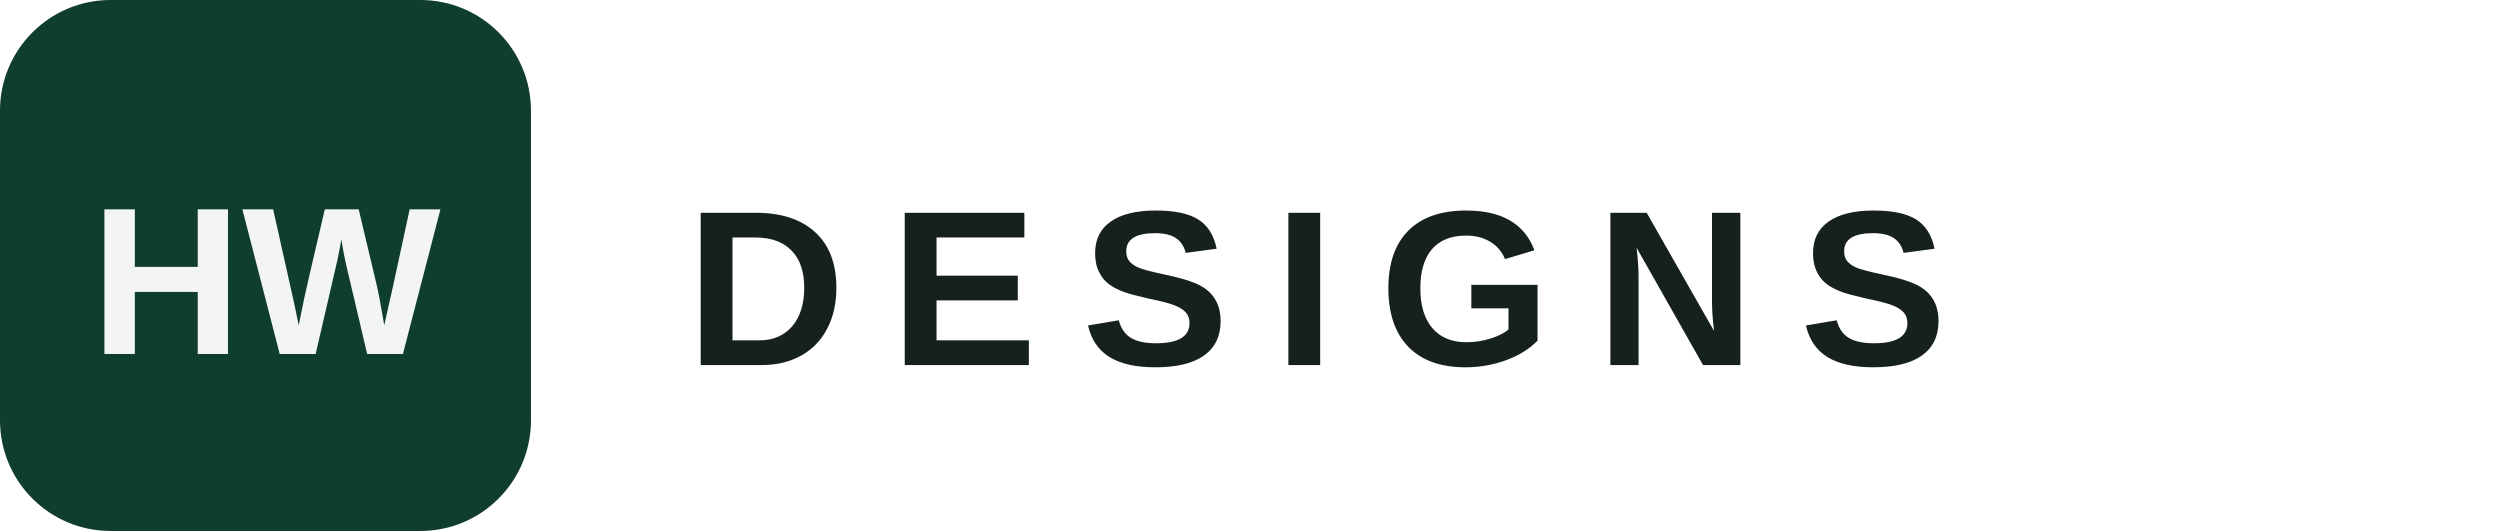
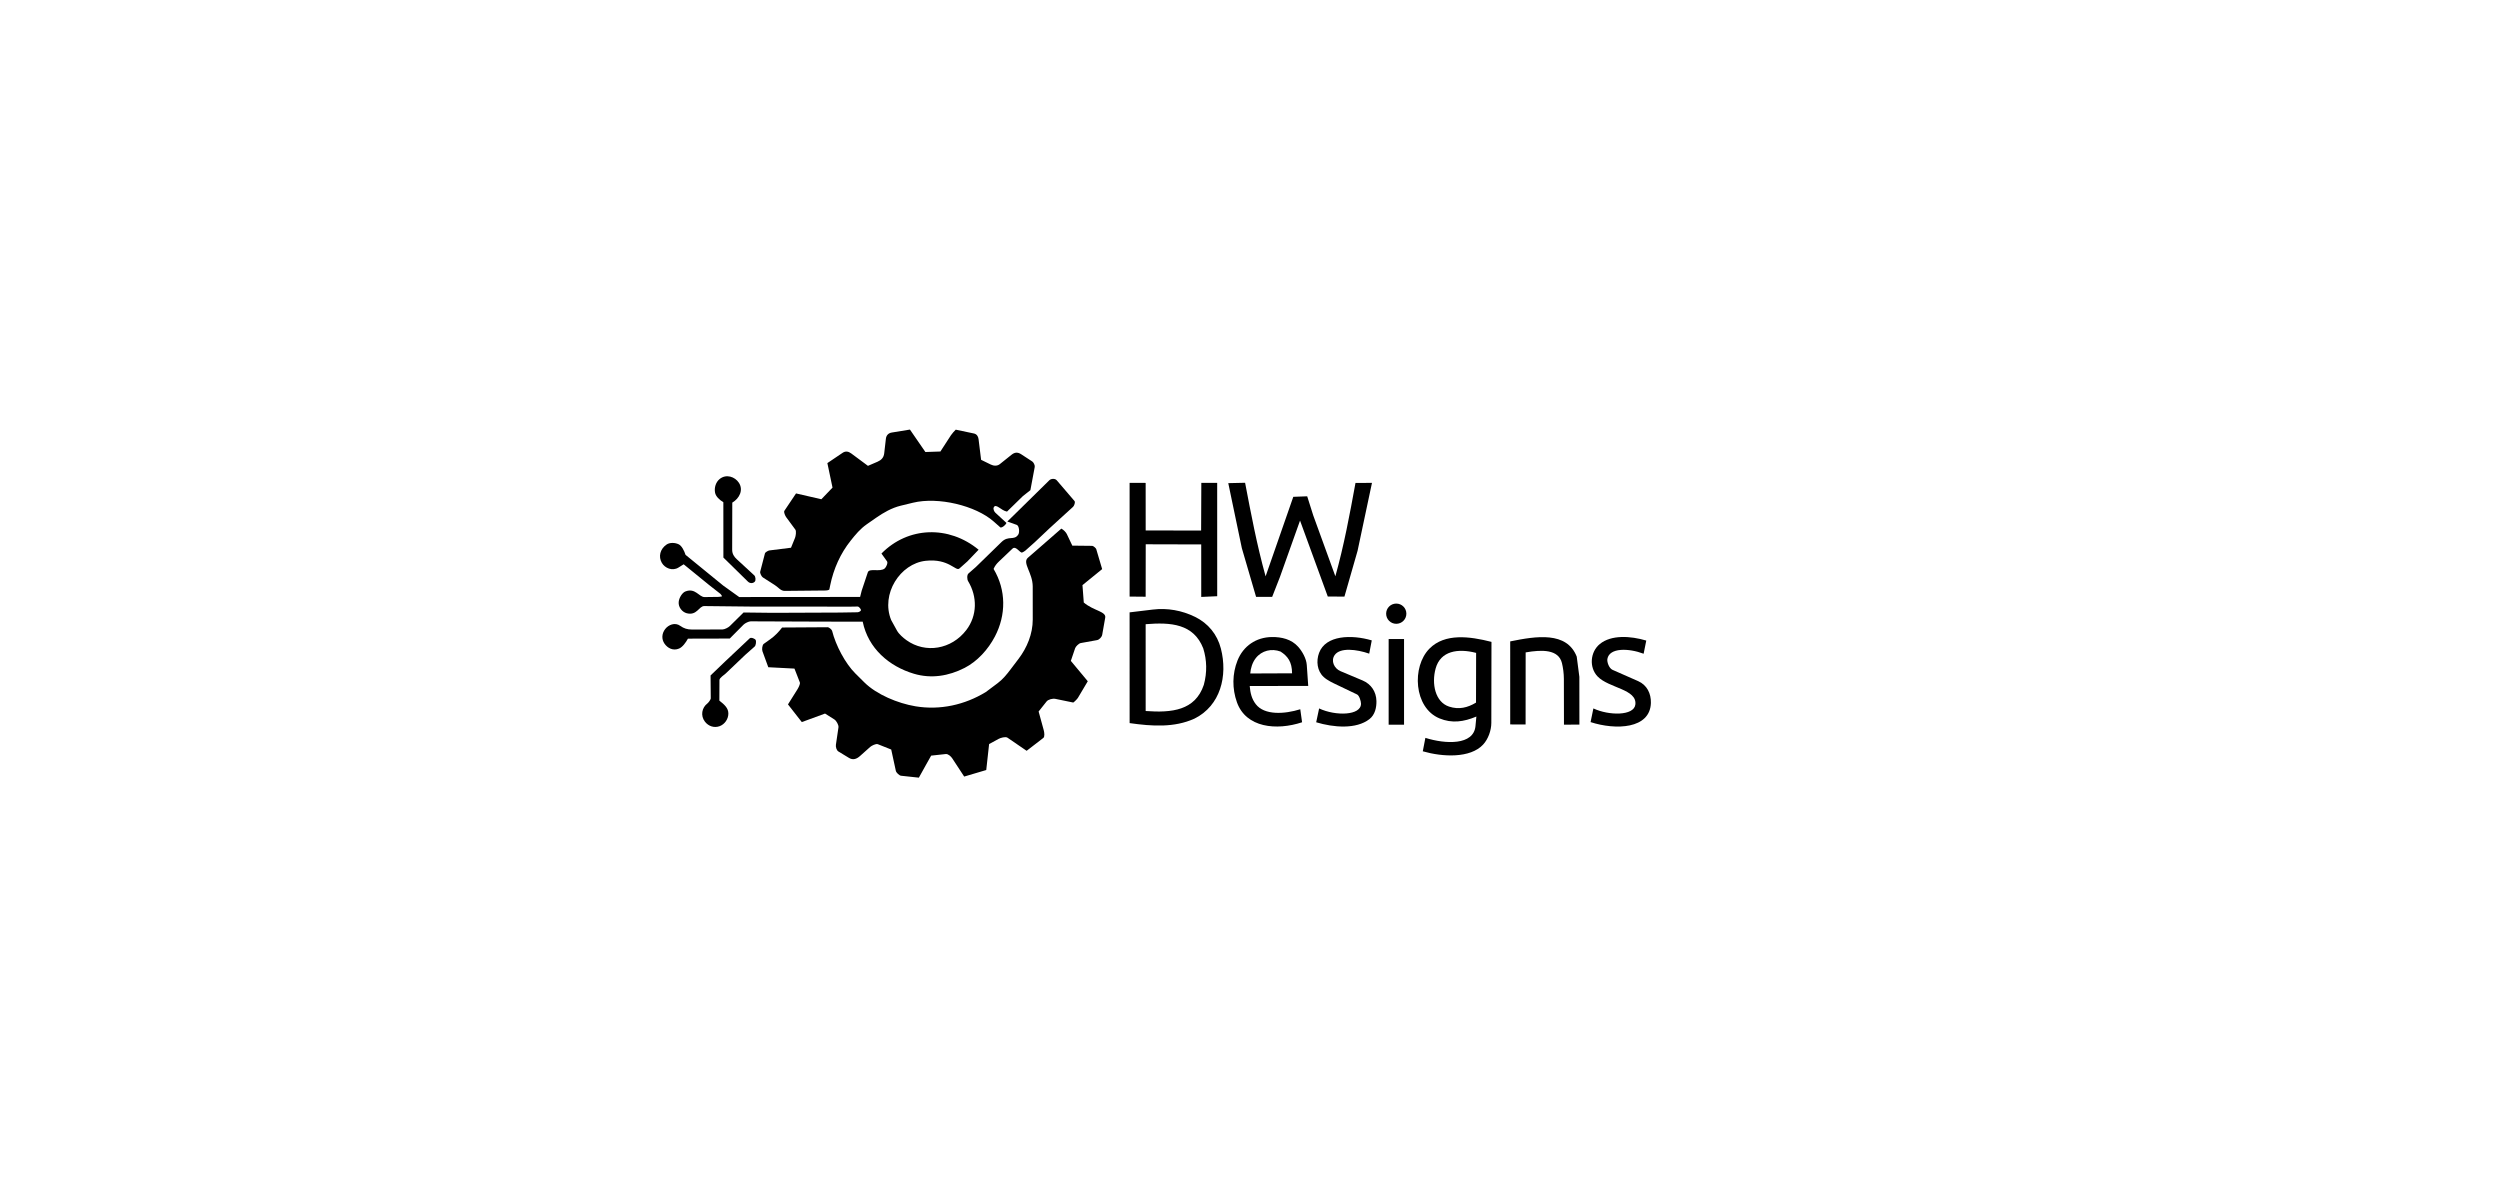
- <svg xmlns="http://www.w3.org/2000/svg" viewBox="0 0 226 48" role="img" aria-label="HW Designs">
-   <rect width="48" height="48" rx="10" fill="#0F3D2E" />
-   <text x="24" y="32" text-anchor="middle" font-family="Arial, Helvetica, sans-serif" font-weight="700" font-size="19" fill="#F2F5F1">HW</text>
-   <text x="62" y="33" font-family="Arial, Helvetica, sans-serif" font-weight="700" font-size="20" letter-spacing="4" fill="#16211B">DESIGNS</text>
+ <svg xmlns="http://www.w3.org/2000/svg" id="HW_Designs_1_xA0_Image" version="1.1" viewBox="0 0 13500 6480">
+   <g>
+     <path d="M7408.7,2607.5l-77.78,366.72-70.98,247.46-89.95-.47-149.81-410.12-108.37,304.29-42.09,107.69-86.92-.09-76.87-263.02-73.27-350.98,90.84-2.02c32.53,169.5,62.72,331.85,110.75,505.27l149.53-429.4,75.1-2.8,32.44,102.62,119.62,329.22c46.65-167.13,77.14-331.31,108.7-503.92l89.05-.44Z" />
+     <polygon points="6572.91 3219.57 6486.7 3223.46 6486.58 2939.92 6186.93 2939.12 6186.55 3222.32 6099.85 3221.48 6099.87 2607.32 6186.54 2607.67 6186.7 2864.61 6486.08 2864.78 6487.15 2607.43 6572.8 2607.34 6572.91 3219.57" />
+   </g>
+   <circle cx="7539.78" cy="3313.93" r="54.61" />
+   <g>
+     <path d="M6592.78,3502.27c37.72,147.07-1.71,308.3-142.93,378.41-108.43,49.22-228.63,41.37-349.9,24.08l-.14-597.99,125.37-15.14c79.25-9.57,157.16,4.7,228.41,39.6,70.19,34.38,119.5,94.27,139.19,171.03ZM6500.58,3698.24c18.4-67.67,16.65-133.53-3.03-196.9-52.04-133.19-175.15-141.81-311.03-130.71l.08,468.84c141.48,10.45,267.42-2.78,313.98-141.23Z" />
+     <path d="M7697.05,3984.47c108.74,34.28,260.74,40.99,270.57-63.84l4.81-51.25c-68.24,28.6-131.75,37.96-199.61,9.78-138.57-57.56-150.26-279.34-53.49-376.86,83.17-83.82,216.86-66.34,334.63-36.17l-.79,437.4c-.07,41.2-17.19,87.88-44.3,117.1-69.64,75.08-219.02,67.26-325.81,36.39l13.99-72.54ZM7825.18,3815.7c52.96,17.32,99.74,5.86,145.28-21.54l.58-268.56c-97.52-25.38-192.32-11.11-218.57,83.98-22.89,82.92-2.43,181.55,72.7,206.12Z" />
+     <path d="M6780.69,3801.91c47.03,62,156.83,54.37,240.76,28.07l9.79,70.3c-138.38,45.88-302.76,29.46-351.78-107.85-26.29-73.63-25.47-153.71,2.93-225.34,31.2-78.68,100.61-125.96,185.41-127.09,52.47-.7,105.39,11.46,141.79,52.05,22.98,25.63,44.62,64.29,47.01,98.95l7.81,112.94-315.92.55c3.12,38.19,10.99,69.46,32.19,97.41ZM6977.16,3635.83c-.22-61.28-23.03-92.23-62.39-117.51-47.43-17.88-101.48-5.95-133.9,36.03-18.03,23.34-27.27,53.71-29.55,82.45l225.84-.96Z" />
+     <path d="M8444.9,3666.36c-.06-29.56-4.19-60.54-10.42-85.81-18.34-74.4-107.15-73.1-195.96-57.55l-.32,389.28-83.05-.38-.08-448.35c141.57-28.82,305.31-54.77,359.25,82.13l14.22,109.33.21,257.69-83.35.6-.5-246.94Z" />
+     <path d="M8914.82,3795.85c-3.95,140.8-189.88,147.67-325.68,103.5l15.11-73.85c83.79,39.45,218.67,40.58,226.61-20.41,10.91-83.77-143.13-89.04-203.66-152.04-46.96-48.88-40.34-132.53,11.84-175.35,61.69-50.62,165.62-44,250.83-18.67l-14.28,71.13c-81.58-30.76-185.04-33.36-195.74,28.27-2.88,16.57,8.9,50.38,27.89,58.74l138.29,60.92c47.52,20.94,70.22,66.97,68.79,117.77Z" />
+     <path d="M7394.82,3883.36c-71.79,55.59-193.56,45.29-287.41,16.91l15.84-74.74c88.45,41.95,227.37,39.1,226.17-26.33-.24-13.04-9.3-43.36-21.11-49.01l-106.24-50.85c-24.94-11.94-53.96-24.98-74.18-43.53-35.49-32.57-41.49-85.75-24.77-130.48,35.68-95.42,174.71-99.59,284.4-67.23l-13.78,71.63c-68.09-23.79-156.66-34.21-186.21,7.17-22.51,31.53-2.97,72.98,31.22,87.38l118.87,50.05c46.66,19.65,74.1,61.02,75.12,111.21.7,34.03-7.12,73.98-37.91,97.82Z" />
+     <rect x="7498.7" y="3450.77" width="83.15" height="462.61" />
+   </g>
+   <g>
+     <path d="M4837.54,4162.57l-24.93-115.1-72.41-28.83c-10.15-4.04-33.9,8.29-41.33,14.92l-54.99,49.11c-18.35,16.39-37.87,23.05-59.17,10.12l-57.27-34.76c-9.76-5.92-15.39-23.89-13.53-36.48l13.79-93.77c1.94-13.2-11.84-36.21-22.05-42.67l-50.44-31.91-125.46,46.06-74.68-95.49,50.7-80.68c4.96-7.89,16.64-29.76,13.47-37.9l-29.13-74.78-141.34-7.36-31.54-86.31c-3.71-10.14-1.25-33.95,7.01-39.84l36.06-25.7c24.36-17.36,44.31-38.28,63.09-62.59l245.81-1.56c7.49-.05,22.38,12.26,24.22,19.65,19.54,78.37,71.06,175.96,125.54,230.03l48.44,48.07c65.97,65.48,180.78,113.24,275.95,129.16,132.92,22.24,266.63-7.53,380.54-77.3l63.51-47.59c27.4-20.53,47.94-45.75,68.53-72.88l44.63-58.83c45.12-59.47,76.34-134.21,76.27-211.88l-.15-178.39c-.06-73.69-57.77-127.63-26.02-155.24l63.96-55.61,116.59-101.75c11.62,5.85,25.07,19.75,29.69,29.5l29.58,62.44,107.59,1.19c5.82.06,20.02,12.14,21.58,17.39l32,108.16-106.31,86.44,7.03,93.89c52,44.74,121.83,47.98,115.84,81.87l-16.37,92.66c-2.11,11.93-15.68,26.43-27.84,28.62l-88.02,15.87c-10.36,1.87-27.07,18.52-30.15,27.58l-23.3,68.69,91.44,109.97-52.85,89.05c-4.21,7.09-18.53,21.4-25.46,25.94l-95.89-19.74c-16.13-3.32-39.66,3.17-48.22,13.94l-43.02,54.14,27.6,100.74c3.28,11.98,6.39,35.43-2.04,41.93l-90.28,69.58-103.42-70.85c-10.29-7.05-37.16.74-47.05,6.12l-52.15,28.33-15.45,140.16-119.12,35.36-64.58-98.58c-7.37-11.24-22.88-24.37-34.39-23.12l-79.39,8.62-27.04,48.11-39.35,70.86-96.38-10.36c-9.17-.99-25.79-16.43-27.94-26.39Z" />
+     <path d="M4680.72,2830.94c-35.45,24.68-60.72,55.57-86.33,87.58-56.4,70.49-93.12,153.24-111.39,242.48l-4.37,21.34c-.89,4.34-14.26,6.25-18.88,6.29l-221.96,2.2c-22.11.22-33.32-18.03-51.7-29.86l-67.07-43.16c-6.51-4.19-15.97-22.94-14.05-30.35l25.73-99.1c1.69-6.52,18.02-15.3,23.81-16.02l116.95-14.6,21.67-53.33c3.75-9.23,8.1-35.9,1.73-44.55l-49.57-67.26c-5.07-6.88-14.37-27.22-9.59-34.35l62.86-93.78,136.77,31.47,60.27-62.86-10.56-50.3-17.23-82.06,82.7-55.73c15.12-10.19,30.99-7.69,45.65,3.19l90.79,67.38,52.01-22.37c20.28-8.72,33.15-22.48,35.72-44.77l9.17-79.63c2.06-17.9,13.31-30.07,31.56-33.05l98.25-16.05,83.41,121.18,81.1-2.72,57.16-88.17c5.37-8.28,19.02-23.49,25.76-29.8l98.11,20.65c14.4,3.03,23.04,14.68,24.93,30l13.83,112.18,52.4,25.6c15.53,7.59,34.66,8.89,48.74-2.37l63.01-50.4c17.54-14.03,33.13-15.41,52.57-2.71l59.63,38.95c6.88,4.49,14.99,20.32,13.28,29.43l-23.5,125.49-40.57,32.02-85.68,83.6c-32.13-5.31-60.5-47.31-71.91-22.16-3.58,7.89,2.49,22.1,8.67,27.79l60.14,55.45c-3.31,10.38-23.14,27.43-32.68,24.41l-35.76-31.62c-97.97-86.63-300.18-134.89-436.29-101.78l-66.45,16.16c-47.84,11.64-92.26,37-132.54,65.04l-50.32,35.03Z" />
+     <path d="M3700.7,3194.05c53.75-21.7,74.13,30.53,104.01,30.15l77.06-1,15.62-2.24c3.81-.55-4-11.65-7.07-14.05l-62.39-48.86-136.13-110.84-27.9,17.46c-32.91,20.59-73.5,3.49-90.09-25.45-19.1-33.32-9.99-74.5,26.02-98.92,16.34-11.08,44.47-11.14,65.3-.95,16.27,7.96,29.83,34.87,36.81,56.83l203.17,165.78,86.61,62.07,652.86-.55,8.54-33.91,33.05-98.92c8.18-24.47,65.42-.14,91.05-20.81,8.02-6.46,18.74-30.22,12.85-38.46l-30.23-42.27c143.57-146.09,363.72-153.27,524.6-20.63l-60.62,63.15-43.07,38.34c-19.52,17.37-56.42-55.35-181.97-41.65-137.92,15.05-243.52,178.94-186.59,319.74l31.6,57.33c10.4,18.87,33.31,38.77,51.09,51.52,102.6,73.6,243.39,49.97,323.29-54.81,59.4-77.9,60.03-180.31,9.64-263.73-6.22-10.3-6.73-33.97,1.83-41.47l39.93-35.01,138.78-135.17c37.66-36.68,67.85-5.84,90.27-39.98,8.45-12.87,4.62-47.82-8.14-52.37l-50.91-18.14,62.49-61.2,164.24-161.51c9.53-9.37,30.71-10.92,40.2.16l95.9,111.96c5.48,6.39-1.8,25.69-7.78,31.14l-77.49,70.62-50.3,45.93-79.69,75.23-50.48,44.92c-3.57,3.18-13.3,8.91-17.3,10.14-11.8,3.64-33.33-38.77-52.11-20.9l-72.05,68.54c-13.41,12.76-22.61,24-29.9,40.96,68.65,114.72,67.84,248.82,7.34,364.71-36.61,70.13-94.94,134.49-163.64,169.65-86.31,44.17-180.09,59.49-273.63,31.71-133.73-39.71-247.22-136.61-276.76-281.17l-220.38-.38-384.33-1.5c-10.48-.04-30.8,9.93-38.55,17.72l-74.65,75.15-225.77.57c-11.81,21.13-28.81,45.5-48.26,53.66-32.46,13.62-62.05-2.85-78.48-26.78s-15.1-54.27,3.91-78.83c17.45-22.55,52.67-38.03,81.59-16.96,18.69,13.62,38.28,19.76,62.24,19.72l164.86-.31c11.62-.02,31.86-10.2,40.03-18.26l74.5-73.46,157.23,1.83,361.4-1.47,96.57-1.57c6.09-.1,16.26-5.04,18.24-9.73,2.64-6.25-10.57-21.37-17.34-21.25l-38.78.65-542.97-.45-246.5-2.72c-29.15-.32-39.33,53.13-94.87,38.73-23.77-6.16-46.04-31.96-43.38-60.87,2.15-23.38,19.39-49.96,35.76-56.57Z" />
+     <path d="M4012.48,3051.13l60.68,55.97c6.84,6.31,9.17,26.55,3.03,33.44-9.92,11.12-26.68,10.69-37.57,0l-132.3-129.72-.22-298.74c-23.01-13.87-40.95-32.48-44.65-51.14-5.52-27.87,4.03-57.31,24.55-74.16,35.1-28.81,82.84-12.77,104.29,20.55,25,38.82,2.91,83.85-35.94,106.82l-.63,253.83c-.06,23.07,9.88,38.07,25.54,52.51l33.21,30.63Z" />
+     <path d="M3884.52,3783.33c27.8,21.87,48.39,40.44,48.62,68.99.26,30.6-19.73,58.53-46.31,68.72-29.4,11.27-61.07,1.09-80.45-24.32-24.83-32.56-16.25-75.62,13.72-98.25,5.21-3.94,18.06-20.3,18-27.81l-1.05-123.26,77.41-74.25,134.09-126.3c7.29-6.87,29.55,2.15,32.62,10.04s.53,28.58-5.9,34.28l-51.33,45.51-105.08,100.14c-8.21,7.82-33.78,23.76-33.83,35.1l-.5,111.4Z" />
+   </g>
</svg>
